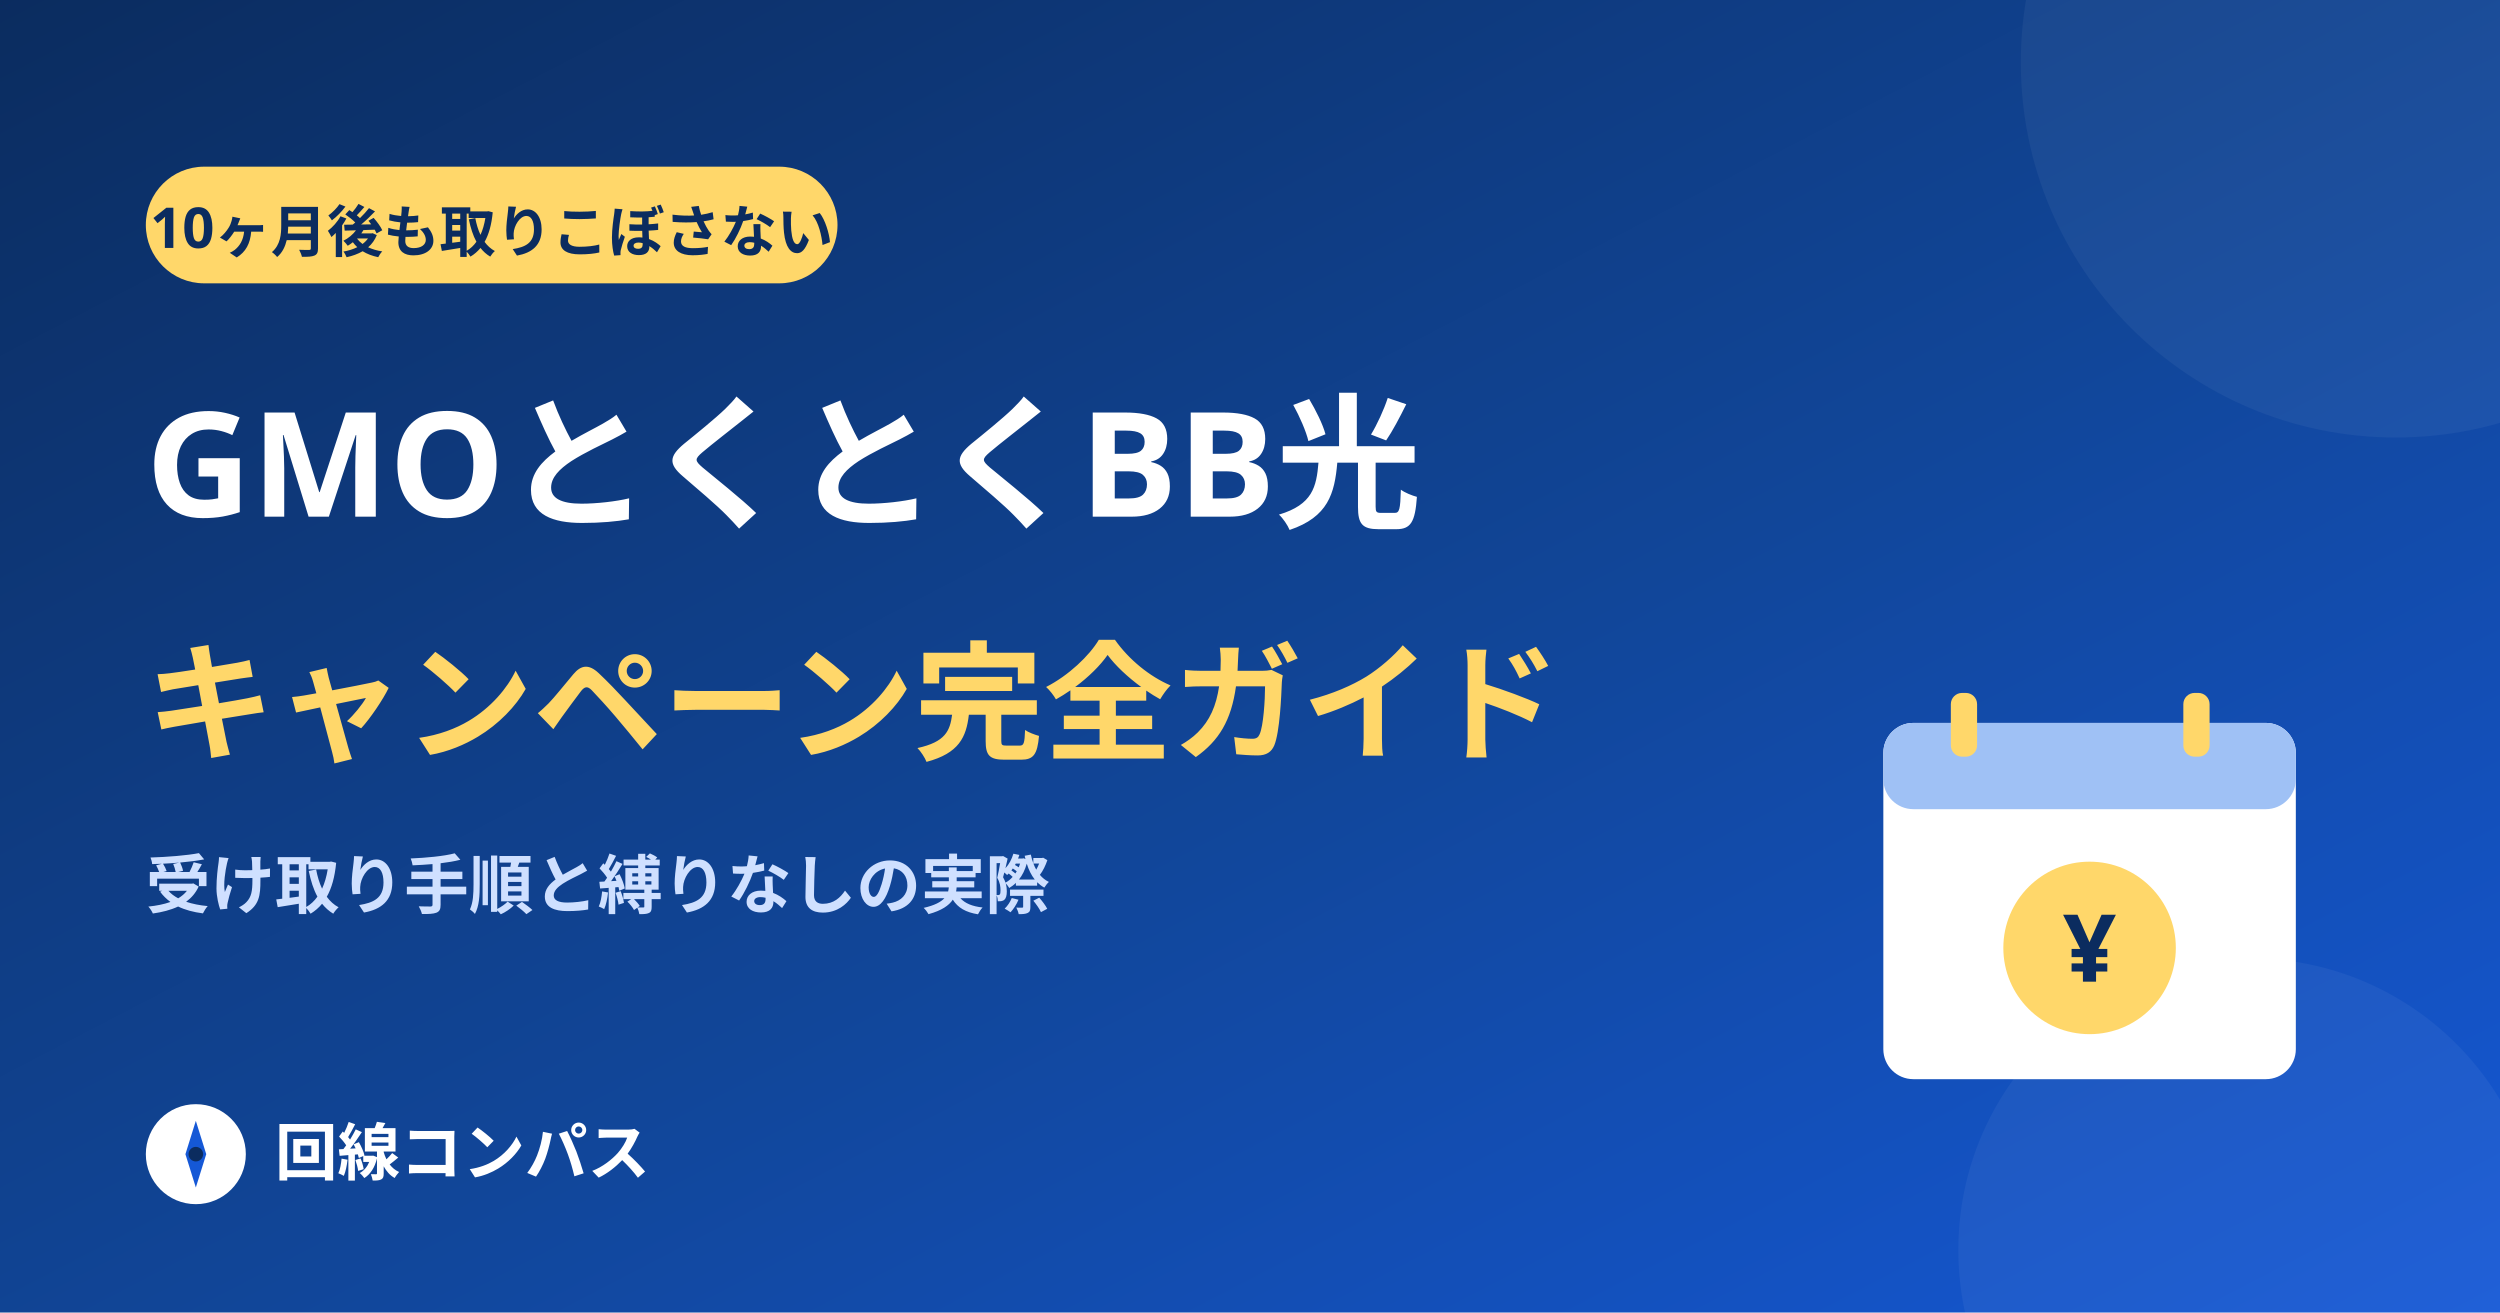
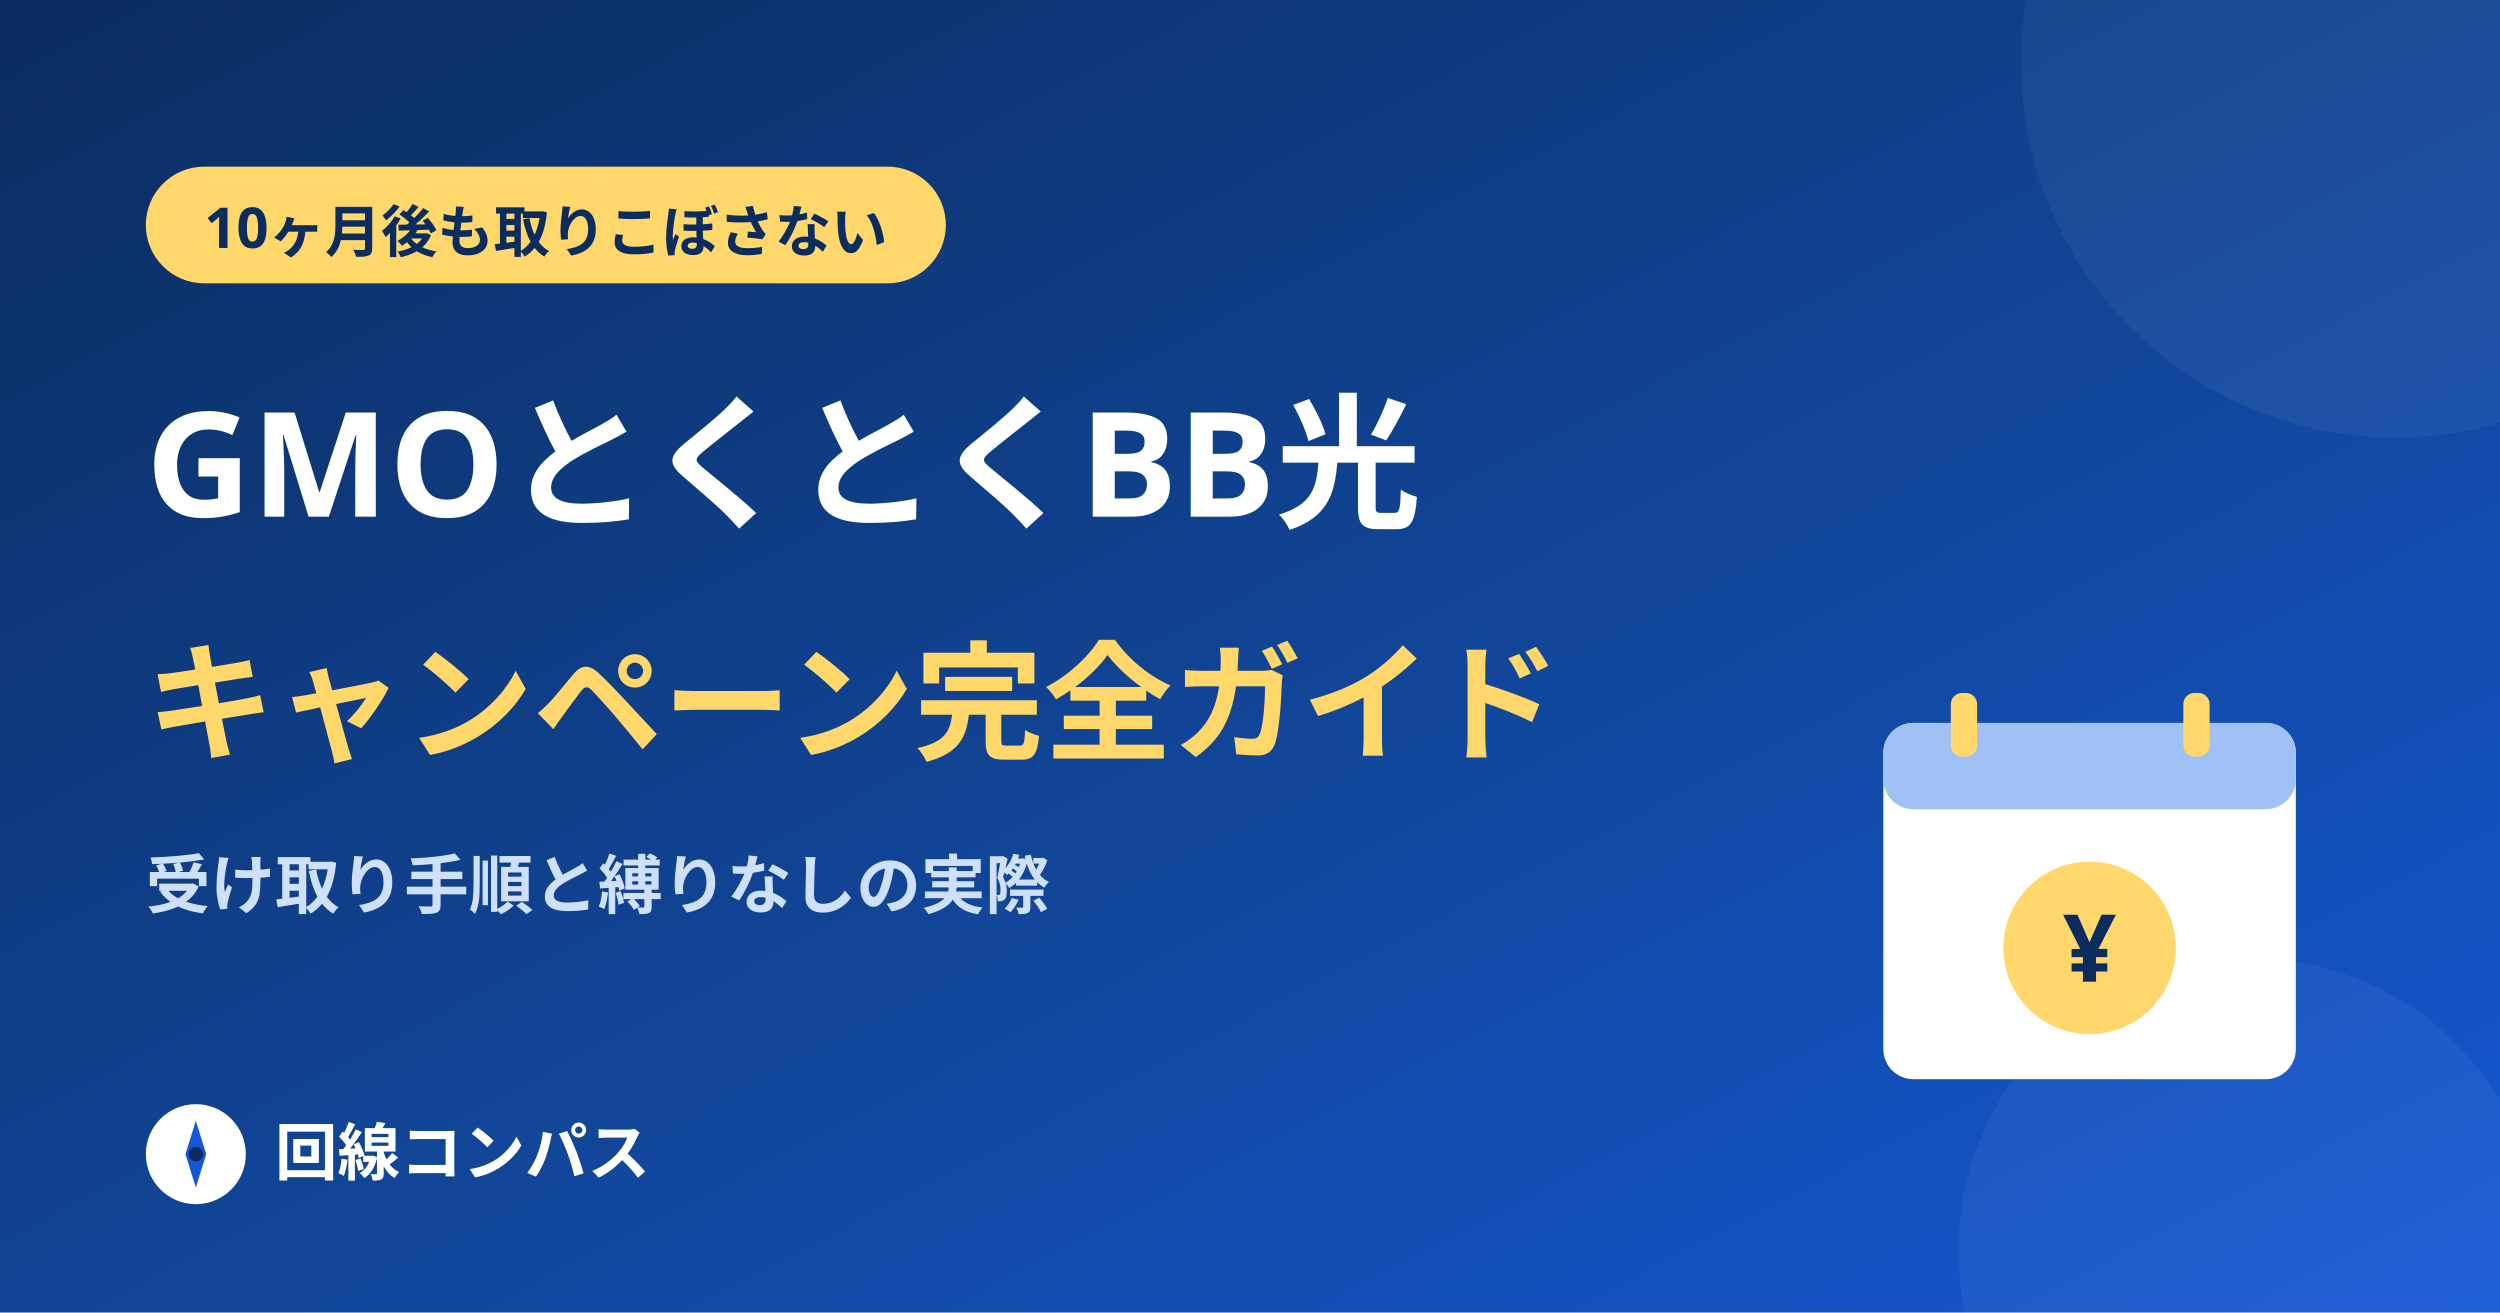
<svg xmlns="http://www.w3.org/2000/svg" viewBox="0 0 1200 630" role="img" aria-label="GMOとくとくBB光のキャンペーン完全ガイド" font-family="'Noto Sans JP','Hiragino Sans','Yu Gothic',Meiryo,sans-serif">
  <defs>
    <linearGradient id="bg" x1="0" y1="0" x2="1" y2="1">
      <stop offset="0" stop-color="#0b2c5f" />
      <stop offset=".55" stop-color="#114699" />
      <stop offset="1" stop-color="#1558d6" />
    </linearGradient>
  </defs>
  <rect width="1200" height="630" fill="url(#bg)" />
  <circle cx="1150" cy="30" r="180" fill="#ffffff" opacity=".05" />
  <circle cx="1080" cy="600" r="140" fill="#ffffff" opacity=".05" />
  <g transform="translate(895, 320) scale(0.9)">
    <rect x="10" y="30" width="220" height="190" rx="16" fill="#ffffff" />
    <rect x="10" y="30" width="220" height="46" rx="16" fill="#9fc1f5" />
    <rect x="46" y="14" width="14" height="34" rx="6" fill="#ffd76a" />
    <rect x="170" y="14" width="14" height="34" rx="6" fill="#ffd76a" />
    <circle cx="120" cy="150" r="46" fill="#ffd76a" />
    <text x="120" y="168" text-anchor="middle" font-size="50" font-weight="800" fill="#0b2c5f">¥</text>
  </g>
-   <rect x="70" y="80" width="332" height="56" rx="28" fill="#ffd76a" />
-   <text x="236" y="119" text-anchor="middle" font-size="27" font-weight="800" fill="#0b2c5f">10ヶ月後も取りこぼさない</text>
+   <rect x="70" y="80" width="384" height="56" rx="28" fill="#ffd76a" />
+   <text x="262" y="119" text-anchor="middle" font-size="27" font-weight="800" fill="#0b2c5f">10ヶ月後も取りこぼさない</text>
  <text x="70" y="248" font-size="70" font-weight="800" fill="#ffffff">GMOとくとくBB光</text>
  <text x="70" y="360" font-size="62" font-weight="800" fill="#ffd76a">キャンペーン完全ガイド</text>
  <text x="70" y="436" font-size="31" font-weight="600" fill="#cfe0ff">受け取り手順と縛りなしの実際</text>
  <g transform="translate(70,530)">
    <circle cx="24" cy="24" r="24" fill="#ffffff" />
    <polygon points="24,8 29,24 24,40 19,24" fill="#1558d6" />
    <circle cx="24" cy="24" r="3.5" fill="#0b2c5f" />
    <text x="62" y="34" font-size="30" font-weight="800" fill="#ffffff">回線コンパス</text>
  </g>
</svg>
